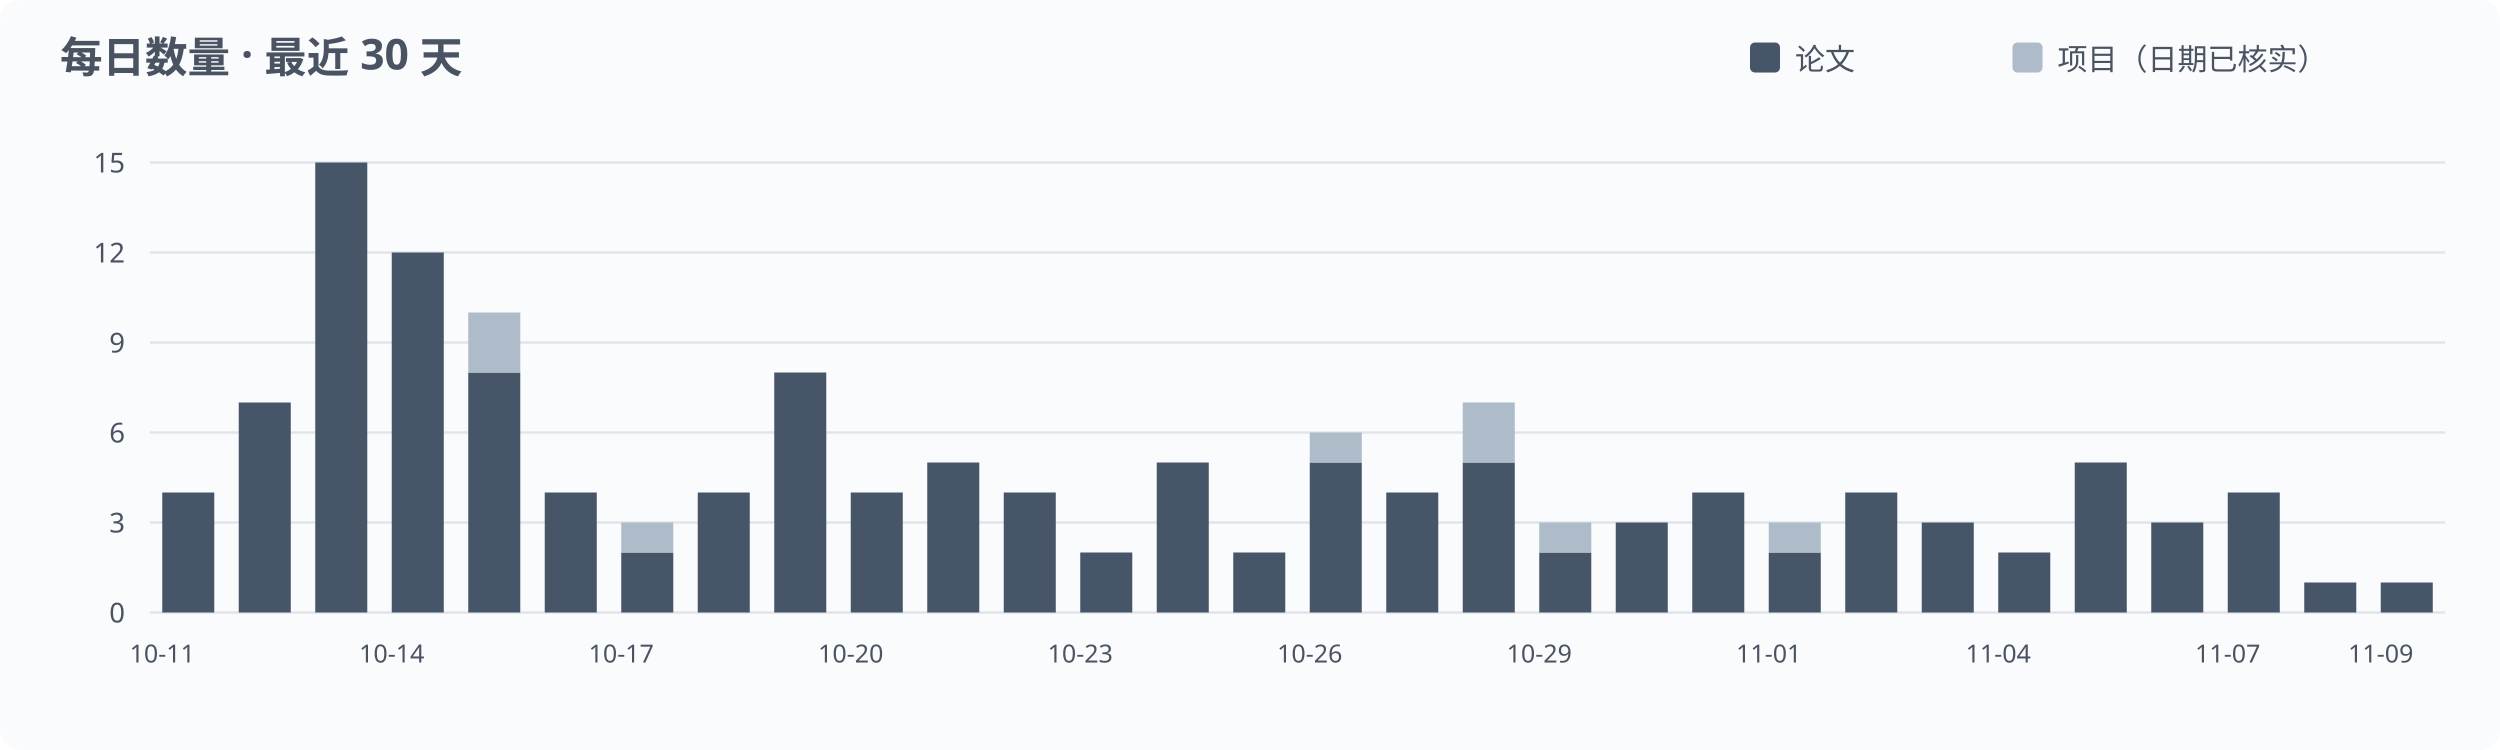
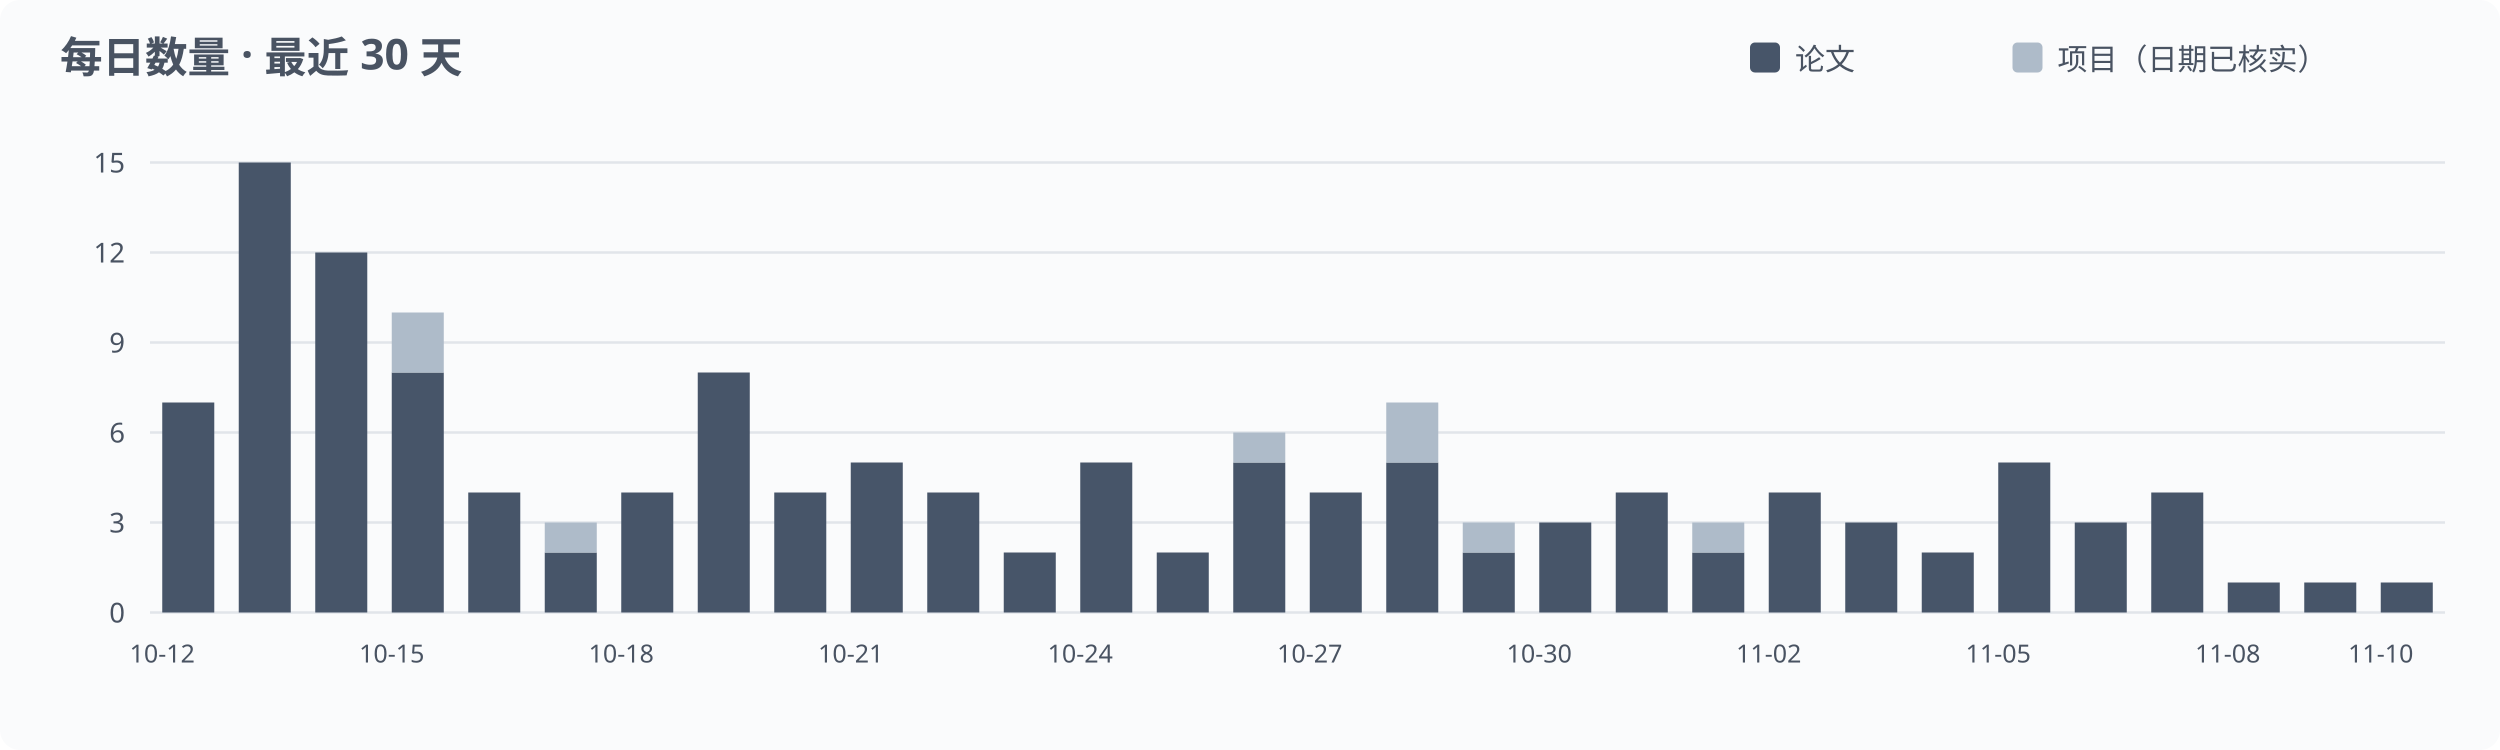
<svg xmlns="http://www.w3.org/2000/svg" width="1000" height="300" viewBox="0 0 1000 300" role="img" aria-labelledby="title desc">
  <rect width="100%" height="100%" rx="8" fill="#fafbfc" />
  <g font-family="system-ui,sans-serif" fill="#495362">
    <text x="24" y="29" font-size="17" font-weight="600">每日数量 · 最近 30 天</text>
    <rect x="700" y="17" width="12" height="12" rx="2" fill="#475569" />
    <text x="718" y="28" font-size="12">论文</text>
    <rect x="805" y="17" width="12" height="12" rx="2" fill="#aebbc9" />
    <text x="823" y="28" font-size="12">项目（日期已核实）</text>
    <path d="M60 245.0H978" stroke="#e1e5ea" />
    <text x="50" y="249.0" text-anchor="end" font-size="11">0</text>
    <path d="M60 209.0H978" stroke="#e1e5ea" />
    <text x="50" y="213.0" text-anchor="end" font-size="11">3</text>
    <path d="M60 173.0H978" stroke="#e1e5ea" />
    <text x="50" y="177.0" text-anchor="end" font-size="11">6</text>
    <path d="M60 137.0H978" stroke="#e1e5ea" />
    <text x="50" y="141.0" text-anchor="end" font-size="11">9</text>
    <path d="M60 101.0H978" stroke="#e1e5ea" />
    <text x="50" y="105.0" text-anchor="end" font-size="11">12</text>
    <path d="M60 65.0H978" stroke="#e1e5ea" />
    <text x="50" y="69.0" text-anchor="end" font-size="11">15</text>
-     <rect x="64.90" y="197.00" width="20.81" height="48.00" fill="#475569" />
-     <rect x="64.90" y="197.00" width="20.81" height="0.00" fill="#aebbc9" />
-     <text x="64.90" y="265" text-anchor="middle" font-size="10">10-11</text>
-     <rect x="95.50" y="161.00" width="20.81" height="84.00" fill="#475569" />
-     <rect x="95.50" y="161.00" width="20.81" height="0.00" fill="#aebbc9" />
-     <rect x="126.10" y="65.00" width="20.81" height="180.00" fill="#475569" />
-     <rect x="126.10" y="65.00" width="20.81" height="0.00" fill="#aebbc9" />
-     <rect x="156.70" y="101.00" width="20.81" height="144.00" fill="#475569" />
-     <rect x="156.70" y="101.00" width="20.81" height="0.00" fill="#aebbc9" />
-     <text x="156.70" y="265" text-anchor="middle" font-size="10">10-14</text>
-     <rect x="187.30" y="149.00" width="20.81" height="96.00" fill="#475569" />
-     <rect x="187.30" y="125.00" width="20.81" height="24.00" fill="#aebbc9" />
-     <rect x="217.90" y="197.00" width="20.81" height="48.00" fill="#475569" />
-     <rect x="217.90" y="197.00" width="20.81" height="0.00" fill="#aebbc9" />
-     <rect x="248.50" y="221.00" width="20.81" height="24.00" fill="#475569" />
-     <rect x="248.50" y="209.00" width="20.81" height="12.00" fill="#aebbc9" />
-     <text x="248.50" y="265" text-anchor="middle" font-size="10">10-17</text>
-     <rect x="279.10" y="197.00" width="20.81" height="48.00" fill="#475569" />
-     <rect x="279.10" y="197.00" width="20.81" height="0.00" fill="#aebbc9" />
-     <rect x="309.70" y="149.00" width="20.81" height="96.00" fill="#475569" />
-     <rect x="309.70" y="149.00" width="20.81" height="0.00" fill="#aebbc9" />
-     <rect x="340.30" y="197.00" width="20.81" height="48.00" fill="#475569" />
-     <rect x="340.30" y="197.00" width="20.81" height="0.00" fill="#aebbc9" />
-     <text x="340.30" y="265" text-anchor="middle" font-size="10">10-20</text>
-     <rect x="370.90" y="185.00" width="20.81" height="60.00" fill="#475569" />
-     <rect x="370.90" y="185.00" width="20.81" height="0.00" fill="#aebbc9" />
-     <rect x="401.50" y="197.00" width="20.81" height="48.00" fill="#475569" />
-     <rect x="401.50" y="197.00" width="20.81" height="0.00" fill="#aebbc9" />
-     <rect x="432.10" y="221.00" width="20.81" height="24.00" fill="#475569" />
-     <rect x="432.10" y="221.00" width="20.81" height="0.00" fill="#aebbc9" />
-     <text x="432.10" y="265" text-anchor="middle" font-size="10">10-23</text>
-     <rect x="462.70" y="185.00" width="20.81" height="60.00" fill="#475569" />
-     <rect x="462.70" y="185.00" width="20.81" height="0.00" fill="#aebbc9" />
-     <rect x="493.30" y="221.00" width="20.81" height="24.00" fill="#475569" />
-     <rect x="493.30" y="221.00" width="20.81" height="0.00" fill="#aebbc9" />
-     <rect x="523.90" y="185.00" width="20.81" height="60.00" fill="#475569" />
-     <rect x="523.90" y="173.00" width="20.81" height="12.00" fill="#aebbc9" />
-     <text x="523.90" y="265" text-anchor="middle" font-size="10">10-26</text>
-     <rect x="554.50" y="197.00" width="20.81" height="48.00" fill="#475569" />
-     <rect x="554.50" y="197.00" width="20.81" height="0.00" fill="#aebbc9" />
-     <rect x="585.10" y="185.00" width="20.81" height="60.00" fill="#475569" />
-     <rect x="585.10" y="161.00" width="20.81" height="24.00" fill="#aebbc9" />
-     <rect x="615.70" y="221.00" width="20.81" height="24.00" fill="#475569" />
-     <rect x="615.70" y="209.00" width="20.81" height="12.00" fill="#aebbc9" />
-     <text x="615.70" y="265" text-anchor="middle" font-size="10">10-29</text>
-     <rect x="646.30" y="209.00" width="20.81" height="36.00" fill="#475569" />
-     <rect x="646.30" y="209.00" width="20.81" height="0.00" fill="#aebbc9" />
-     <rect x="676.90" y="197.00" width="20.81" height="48.00" fill="#475569" />
-     <rect x="676.90" y="197.00" width="20.81" height="0.00" fill="#aebbc9" />
-     <rect x="707.50" y="221.00" width="20.81" height="24.00" fill="#475569" />
-     <rect x="707.50" y="209.00" width="20.81" height="12.00" fill="#aebbc9" />
-     <text x="707.50" y="265" text-anchor="middle" font-size="10">11-01</text>
-     <rect x="738.10" y="197.00" width="20.81" height="48.00" fill="#475569" />
-     <rect x="738.10" y="197.00" width="20.81" height="0.00" fill="#aebbc9" />
-     <rect x="768.70" y="209.00" width="20.81" height="36.00" fill="#475569" />
-     <rect x="768.70" y="209.00" width="20.81" height="0.00" fill="#aebbc9" />
-     <rect x="799.30" y="221.00" width="20.81" height="24.00" fill="#475569" />
-     <rect x="799.30" y="221.00" width="20.81" height="0.00" fill="#aebbc9" />
-     <text x="799.30" y="265" text-anchor="middle" font-size="10">11-04</text>
-     <rect x="829.90" y="185.00" width="20.81" height="60.00" fill="#475569" />
-     <rect x="829.90" y="185.00" width="20.81" height="0.00" fill="#aebbc9" />
-     <rect x="860.50" y="209.00" width="20.81" height="36.00" fill="#475569" />
-     <rect x="860.50" y="209.00" width="20.81" height="0.00" fill="#aebbc9" />
-     <rect x="891.10" y="197.00" width="20.81" height="48.00" fill="#475569" />
-     <rect x="891.10" y="197.00" width="20.81" height="0.00" fill="#aebbc9" />
-     <text x="891.10" y="265" text-anchor="middle" font-size="10">11-07</text>
+     <rect x="64.90" y="161.00" width="20.81" height="84.00" fill="#475569" />
+     <rect x="64.90" y="161.00" width="20.81" height="0.00" fill="#aebbc9" />
+     <text x="64.90" y="265" text-anchor="middle" font-size="10">10-12</text>
+     <rect x="95.50" y="65.00" width="20.81" height="180.00" fill="#475569" />
+     <rect x="95.50" y="65.00" width="20.81" height="0.00" fill="#aebbc9" />
+     <rect x="126.10" y="101.00" width="20.81" height="144.00" fill="#475569" />
+     <rect x="126.10" y="101.00" width="20.81" height="0.00" fill="#aebbc9" />
+     <rect x="156.70" y="149.00" width="20.81" height="96.00" fill="#475569" />
+     <rect x="156.70" y="125.00" width="20.81" height="24.00" fill="#aebbc9" />
+     <text x="156.70" y="265" text-anchor="middle" font-size="10">10-15</text>
+     <rect x="187.30" y="197.00" width="20.81" height="48.00" fill="#475569" />
+     <rect x="187.30" y="197.00" width="20.81" height="0.00" fill="#aebbc9" />
+     <rect x="217.90" y="221.00" width="20.81" height="24.00" fill="#475569" />
+     <rect x="217.90" y="209.00" width="20.81" height="12.00" fill="#aebbc9" />
+     <rect x="248.50" y="197.00" width="20.81" height="48.00" fill="#475569" />
+     <rect x="248.50" y="197.00" width="20.81" height="0.00" fill="#aebbc9" />
+     <text x="248.50" y="265" text-anchor="middle" font-size="10">10-18</text>
+     <rect x="279.10" y="149.00" width="20.81" height="96.00" fill="#475569" />
+     <rect x="279.10" y="149.00" width="20.81" height="0.00" fill="#aebbc9" />
+     <rect x="309.70" y="197.00" width="20.81" height="48.00" fill="#475569" />
+     <rect x="309.70" y="197.00" width="20.81" height="0.00" fill="#aebbc9" />
+     <rect x="340.30" y="185.00" width="20.81" height="60.00" fill="#475569" />
+     <rect x="340.30" y="185.00" width="20.81" height="0.00" fill="#aebbc9" />
+     <text x="340.30" y="265" text-anchor="middle" font-size="10">10-21</text>
+     <rect x="370.90" y="197.00" width="20.81" height="48.00" fill="#475569" />
+     <rect x="370.90" y="197.00" width="20.81" height="0.00" fill="#aebbc9" />
+     <rect x="401.50" y="221.00" width="20.81" height="24.00" fill="#475569" />
+     <rect x="401.50" y="221.00" width="20.81" height="0.00" fill="#aebbc9" />
+     <rect x="432.10" y="185.00" width="20.81" height="60.00" fill="#475569" />
+     <rect x="432.10" y="185.00" width="20.81" height="0.00" fill="#aebbc9" />
+     <text x="432.10" y="265" text-anchor="middle" font-size="10">10-24</text>
+     <rect x="462.70" y="221.00" width="20.81" height="24.00" fill="#475569" />
+     <rect x="462.70" y="221.00" width="20.81" height="0.00" fill="#aebbc9" />
+     <rect x="493.30" y="185.00" width="20.81" height="60.00" fill="#475569" />
+     <rect x="493.30" y="173.00" width="20.81" height="12.00" fill="#aebbc9" />
+     <rect x="523.90" y="197.00" width="20.81" height="48.00" fill="#475569" />
+     <rect x="523.90" y="197.00" width="20.81" height="0.00" fill="#aebbc9" />
+     <text x="523.90" y="265" text-anchor="middle" font-size="10">10-27</text>
+     <rect x="554.50" y="185.00" width="20.81" height="60.00" fill="#475569" />
+     <rect x="554.50" y="161.00" width="20.81" height="24.00" fill="#aebbc9" />
+     <rect x="585.10" y="221.00" width="20.81" height="24.00" fill="#475569" />
+     <rect x="585.10" y="209.00" width="20.81" height="12.00" fill="#aebbc9" />
+     <rect x="615.70" y="209.00" width="20.81" height="36.00" fill="#475569" />
+     <rect x="615.70" y="209.00" width="20.81" height="0.00" fill="#aebbc9" />
+     <text x="615.70" y="265" text-anchor="middle" font-size="10">10-30</text>
+     <rect x="646.30" y="197.00" width="20.81" height="48.00" fill="#475569" />
+     <rect x="646.30" y="197.00" width="20.81" height="0.00" fill="#aebbc9" />
+     <rect x="676.90" y="221.00" width="20.81" height="24.00" fill="#475569" />
+     <rect x="676.90" y="209.00" width="20.81" height="12.00" fill="#aebbc9" />
+     <rect x="707.50" y="197.00" width="20.81" height="48.00" fill="#475569" />
+     <rect x="707.50" y="197.00" width="20.81" height="0.00" fill="#aebbc9" />
+     <text x="707.50" y="265" text-anchor="middle" font-size="10">11-02</text>
+     <rect x="738.10" y="209.00" width="20.81" height="36.00" fill="#475569" />
+     <rect x="738.10" y="209.00" width="20.81" height="0.00" fill="#aebbc9" />
+     <rect x="768.70" y="221.00" width="20.81" height="24.00" fill="#475569" />
+     <rect x="768.70" y="221.00" width="20.81" height="0.00" fill="#aebbc9" />
+     <rect x="799.30" y="185.00" width="20.81" height="60.00" fill="#475569" />
+     <rect x="799.30" y="185.00" width="20.81" height="0.00" fill="#aebbc9" />
+     <text x="799.30" y="265" text-anchor="middle" font-size="10">11-05</text>
+     <rect x="829.90" y="209.00" width="20.81" height="36.00" fill="#475569" />
+     <rect x="829.90" y="209.00" width="20.81" height="0.00" fill="#aebbc9" />
+     <rect x="860.50" y="197.00" width="20.81" height="48.00" fill="#475569" />
+     <rect x="860.50" y="197.00" width="20.81" height="0.00" fill="#aebbc9" />
+     <rect x="891.10" y="233.00" width="20.81" height="12.00" fill="#475569" />
+     <rect x="891.10" y="233.00" width="20.81" height="0.00" fill="#aebbc9" />
+     <text x="891.10" y="265" text-anchor="middle" font-size="10">11-08</text>
    <rect x="921.70" y="233.00" width="20.81" height="12.00" fill="#475569" />
    <rect x="921.70" y="233.00" width="20.81" height="0.00" fill="#aebbc9" />
    <rect x="952.30" y="233.00" width="20.81" height="12.00" fill="#475569" />
    <rect x="952.30" y="233.00" width="20.81" height="0.00" fill="#aebbc9" />
-     <text x="952.30" y="265" text-anchor="middle" font-size="10">11-09</text>
+     <text x="952.30" y="265" text-anchor="middle" font-size="10">11-10</text>
  </g>
</svg>
